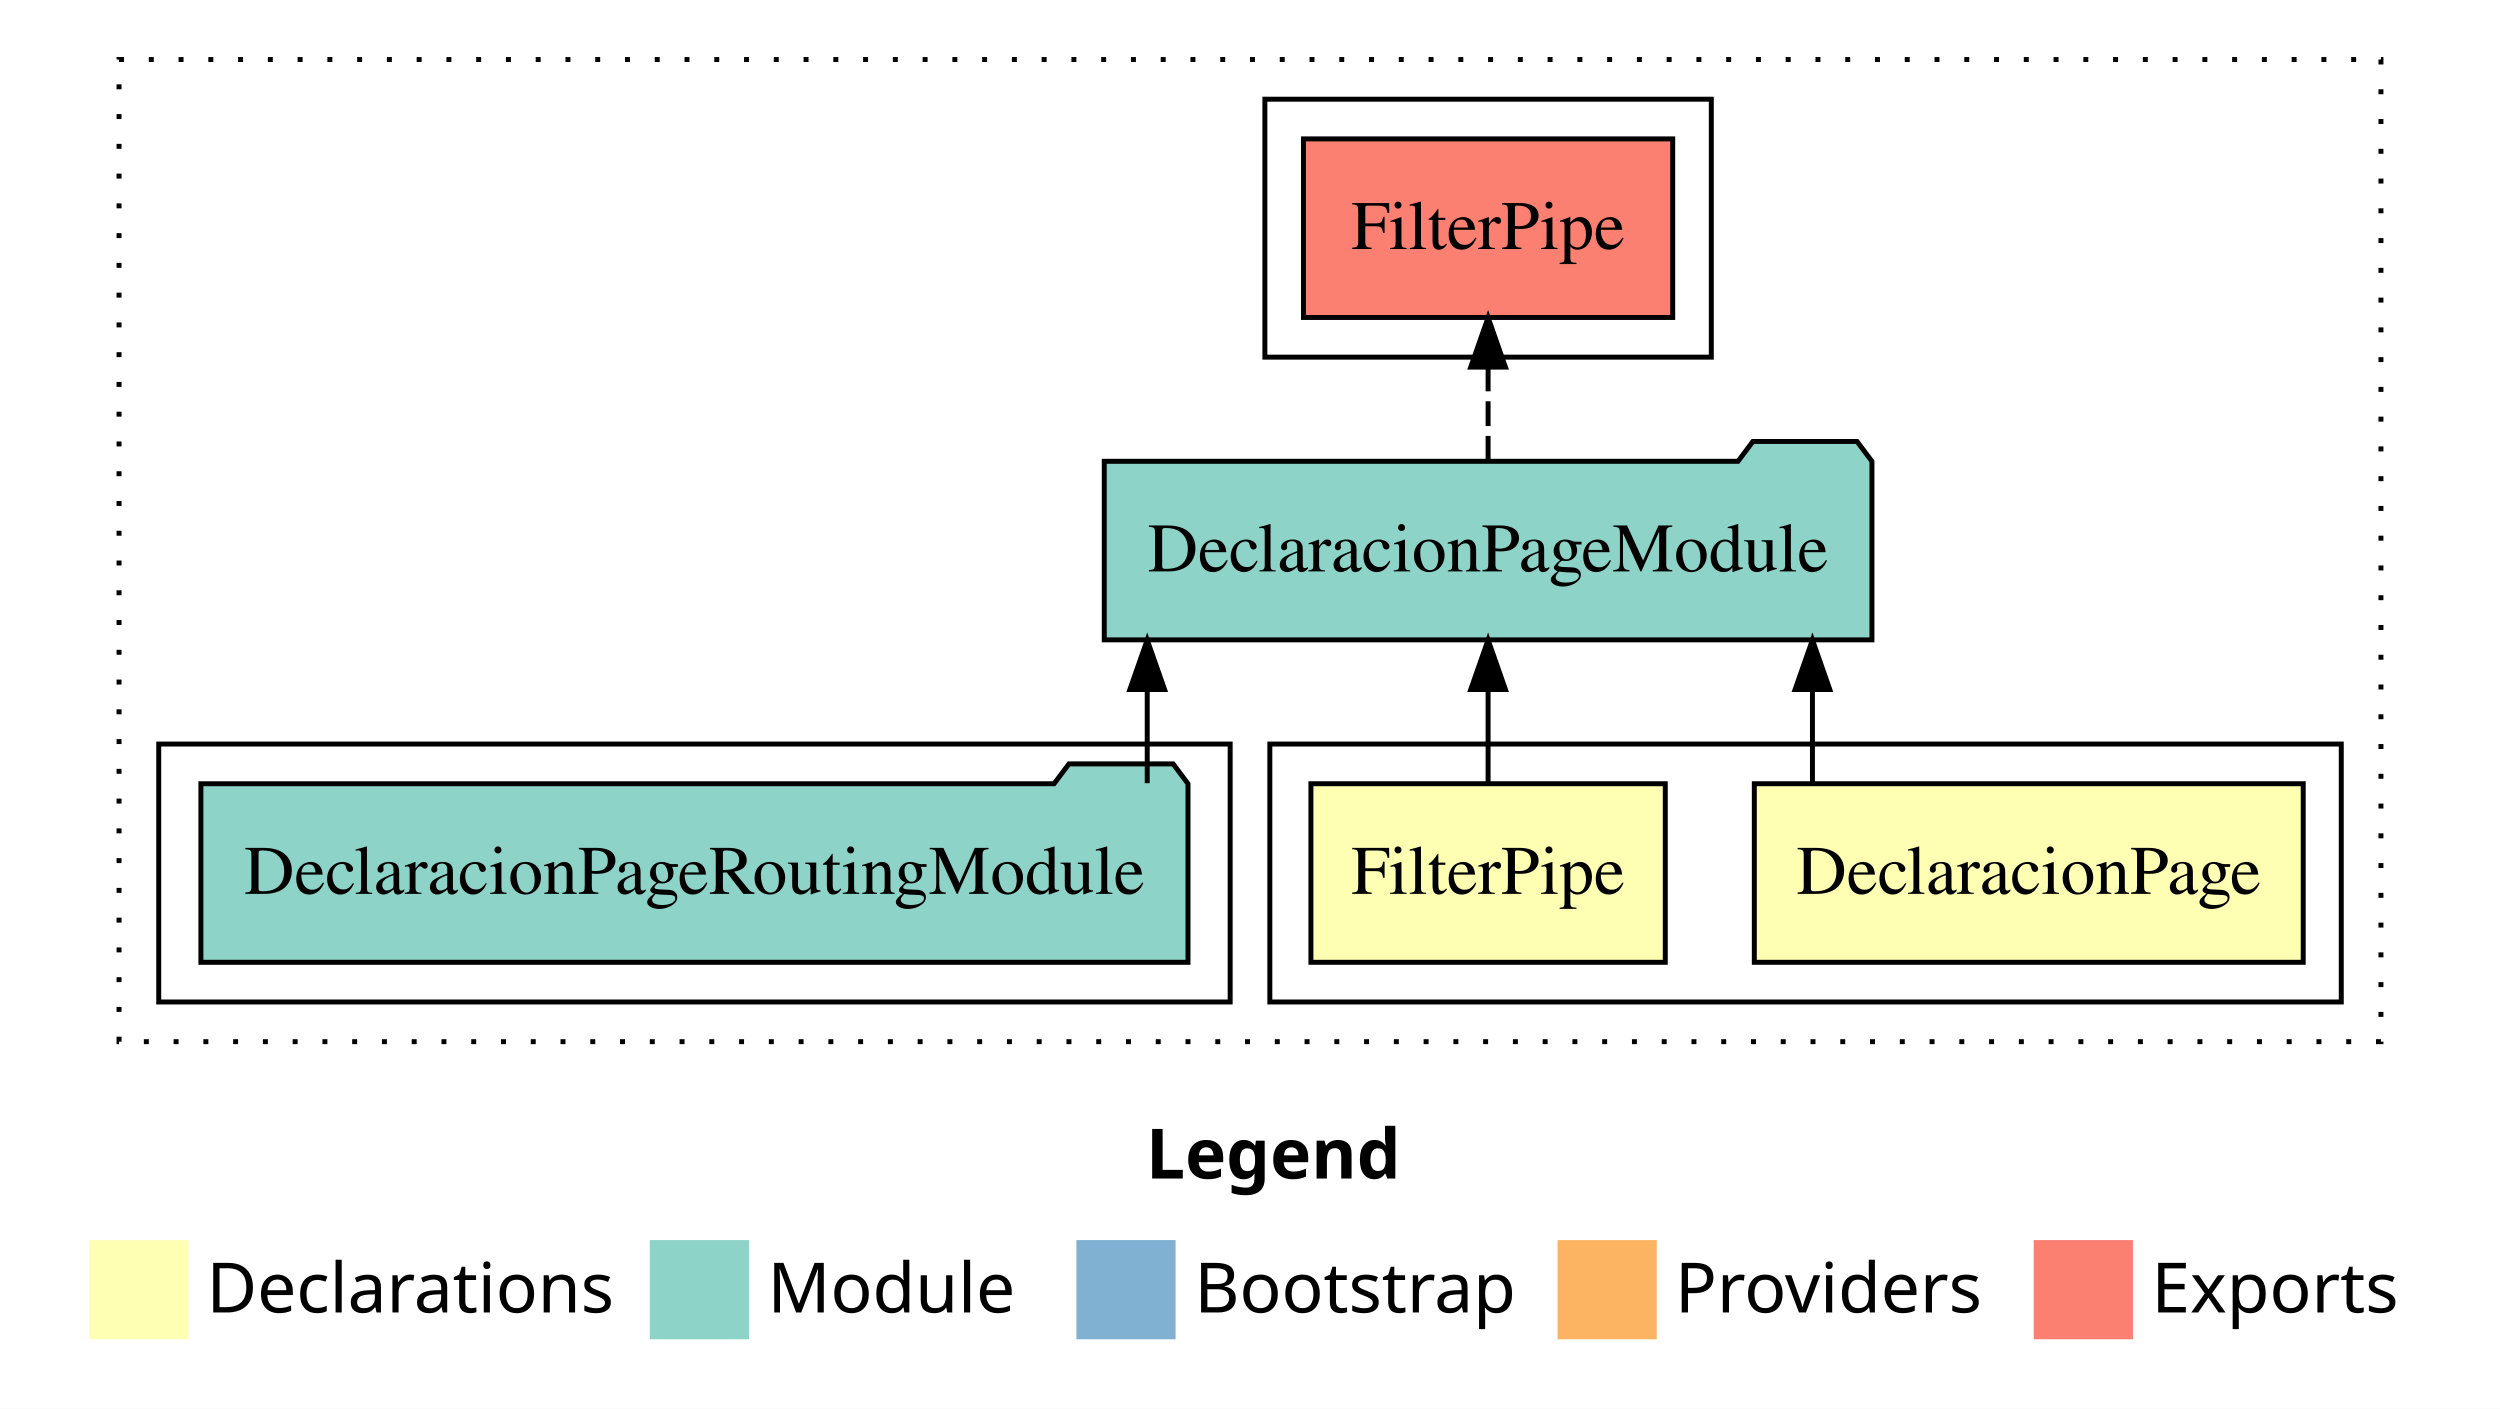
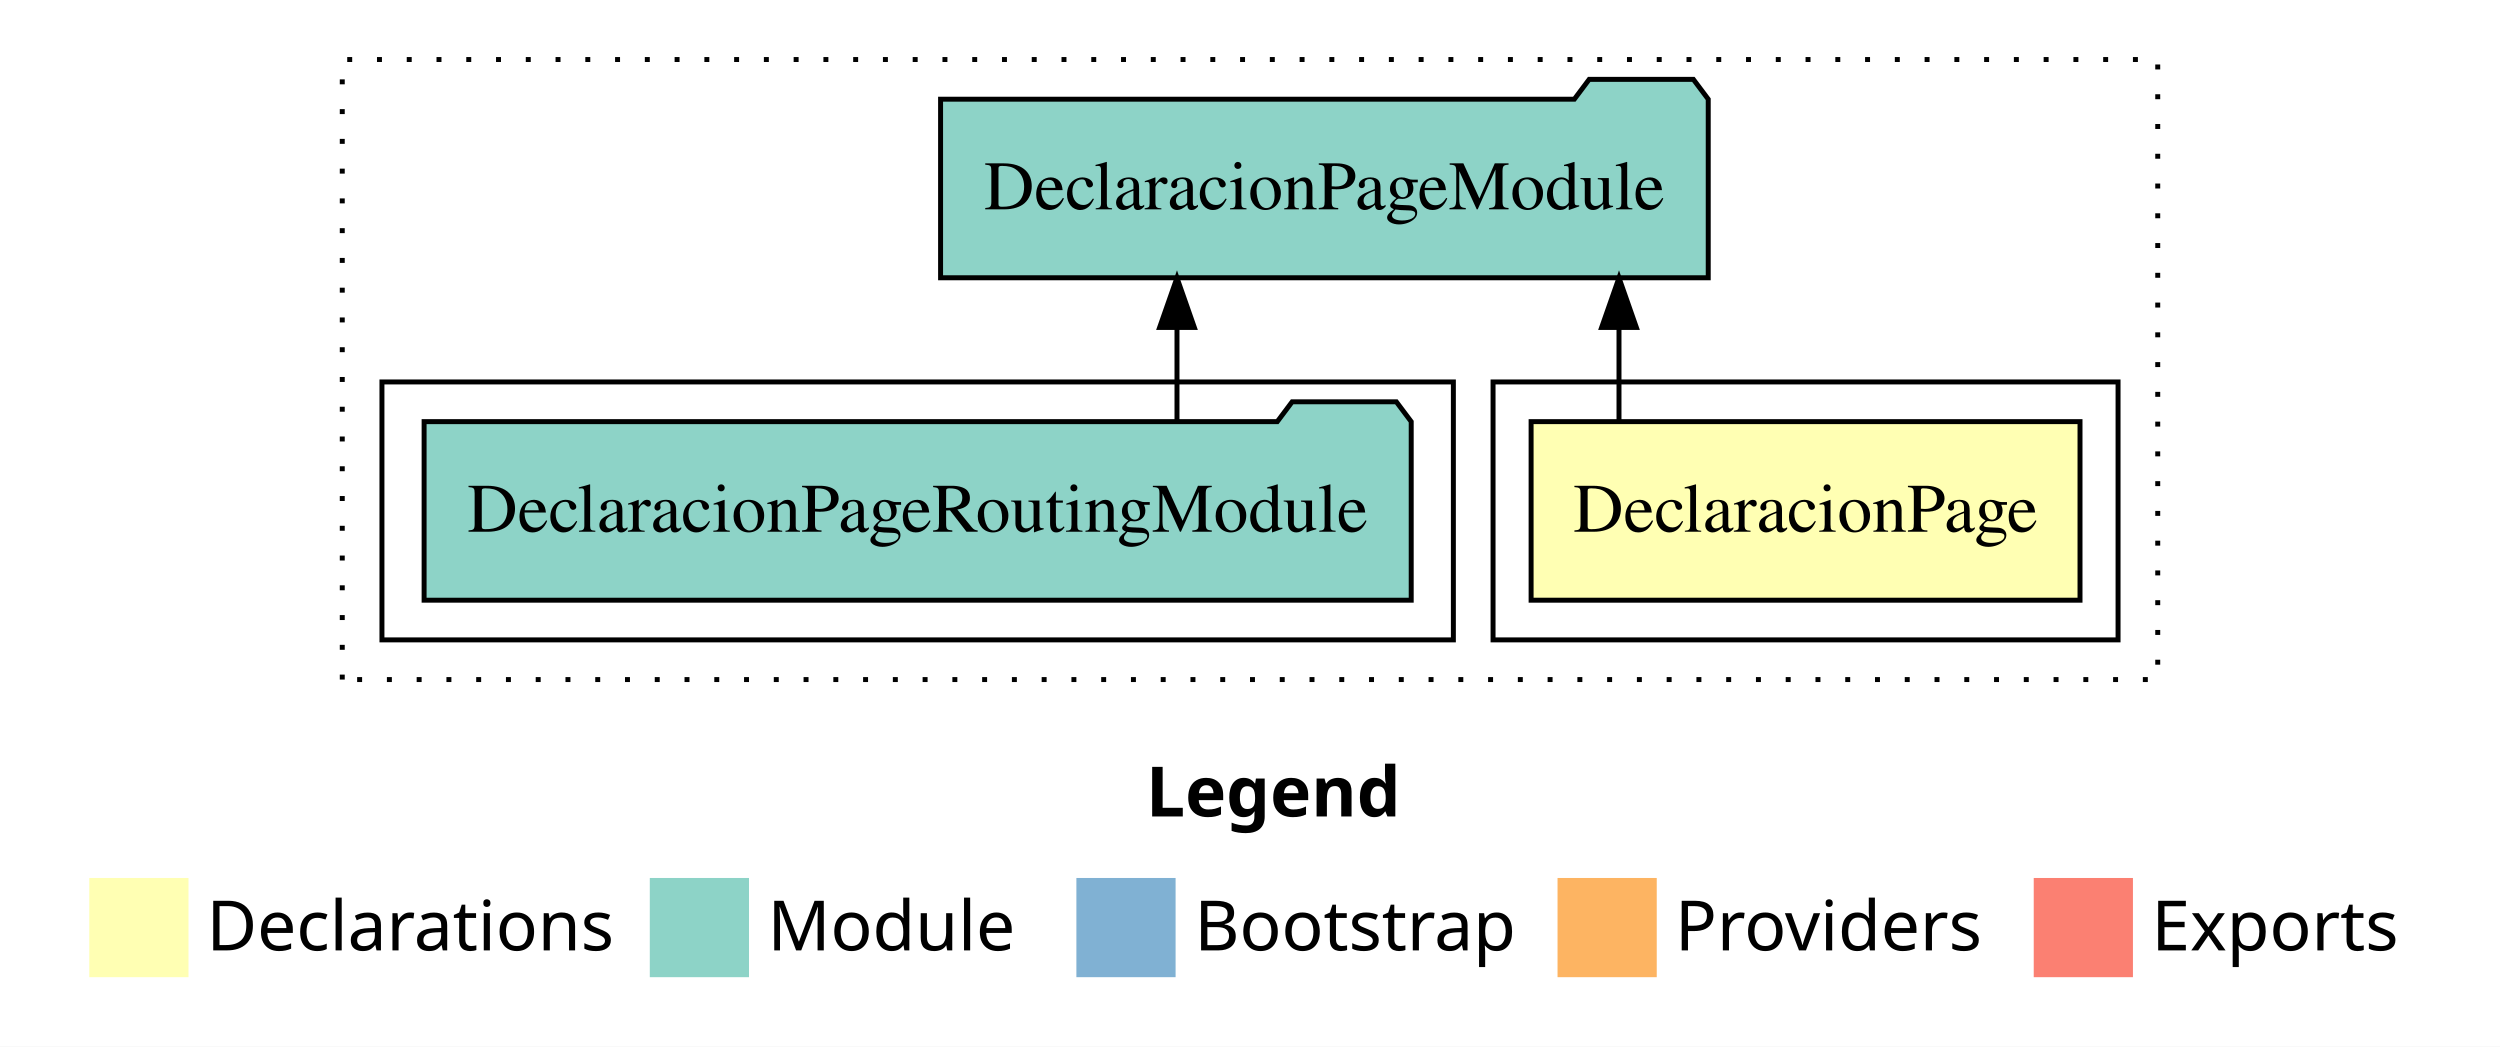
- <svg xmlns="http://www.w3.org/2000/svg" width="504pt" height="284pt" viewBox="0.00 0.00 504.00 284.00">
-   <g id="graph0" class="graph" transform="scale(1 1) rotate(0) translate(4 280)">
-     <polygon fill="white" stroke="transparent" points="-4,4 -4,-280 500,-280 500,4 -4,4" />
+ <svg xmlns="http://www.w3.org/2000/svg" width="504pt" height="211pt" viewBox="0.00 0.00 504.00 211.00">
+   <g id="graph0" class="graph" transform="scale(1 1) rotate(0) translate(4 207)">
+     <polygon fill="white" stroke="transparent" points="-4,4 -4,-207 500,-207 500,4 -4,4" />
    <text text-anchor="start" x="227.01" y="-42.4" font-family="Times-12" font-weight="bold" font-size="14.00">Legend</text>
    <polygon fill="#ffffb3" stroke="transparent" points="14,-10 14,-30 34,-30 34,-10 14,-10" />
    <text text-anchor="start" x="37.63" y="-15.4" font-family="Times-12" font-size="14.00">  Declarations</text>
    <polygon fill="#8dd3c7" stroke="transparent" points="127,-10 127,-30 147,-30 147,-10 127,-10" />
    <text text-anchor="start" x="150.73" y="-15.4" font-family="Times-12" font-size="14.00">  Module</text>
    <polygon fill="#80b1d3" stroke="transparent" points="213,-10 213,-30 233,-30 233,-10 213,-10" />
    <text text-anchor="start" x="236.78" y="-15.4" font-family="Times-12" font-size="14.00">  Bootstrap</text>
    <polygon fill="#fdb462" stroke="transparent" points="310,-10 310,-30 330,-30 330,-10 310,-10" />
    <text text-anchor="start" x="333.67" y="-15.4" font-family="Times-12" font-size="14.00">  Providers</text>
    <polygon fill="#fb8072" stroke="transparent" points="406,-10 406,-30 426,-30 426,-10 406,-10" />
    <text text-anchor="start" x="429.73" y="-15.4" font-family="Times-12" font-size="14.00">  Exports</text>
    <g id="clust1" class="cluster">
-       <polygon fill="none" stroke="black" stroke-dasharray="1,5" points="20,-70 20,-268 476,-268 476,-70 20,-70" />
+       <polygon fill="none" stroke="black" stroke-dasharray="1,5" points="65,-70 65,-195 431,-195 431,-70 65,-70" />
    </g>
    <g id="clust2" class="cluster">
-       <polygon fill="none" stroke="black" points="252,-78 252,-130 468,-130 468,-78 252,-78" />
+       <polygon fill="none" stroke="black" points="297,-78 297,-130 423,-130 423,-78 297,-78" />
    </g>
-     <g id="clust5" class="cluster">
-       <polygon fill="none" stroke="black" points="28,-78 28,-130 244,-130 244,-78 28,-78" />
-     </g>
-     <g id="clust6" class="cluster">
-       <polygon fill="none" stroke="black" points="251,-208 251,-260 341,-260 341,-208 251,-208" />
+     <g id="clust4" class="cluster">
+       <polygon fill="none" stroke="black" points="73,-78 73,-130 289,-130 289,-78 73,-78" />
    </g>
    <g id="node1" class="node">
-       <polygon fill="#ffffb3" stroke="black" points="460.33,-122 349.67,-122 349.67,-86 460.33,-86 460.33,-122" />
-       <text text-anchor="middle" x="405" y="-99.8" font-family="Times,serif" font-size="14.00">DeclaracionPage</text>
+       <polygon fill="#ffffb3" stroke="black" points="415.33,-122 304.67,-122 304.67,-86 415.33,-86 415.33,-122" />
+       <text text-anchor="middle" x="360" y="-99.8" font-family="Times,serif" font-size="14.00">DeclaracionPage</text>
+     </g>
+     <g id="node2" class="node">
+       <polygon fill="#8dd3c7" stroke="black" points="340.38,-187 337.38,-191 316.38,-191 313.38,-187 185.62,-187 185.62,-151 340.38,-151 340.38,-187" />
+       <text text-anchor="middle" x="263" y="-164.8" font-family="Times,serif" font-size="14.00">DeclaracionPageModule</text>
+     </g>
+     <g id="edge1" class="edge">
+       <path fill="none" stroke="black" d="M322.39,-122.11C322.39,-122.11 322.39,-140.99 322.39,-140.99" />
+       <polygon fill="black" stroke="black" points="318.89,-140.99 322.39,-150.99 325.89,-140.99 318.89,-140.99" />
    </g>
    <g id="node3" class="node">
-       <polygon fill="#8dd3c7" stroke="black" points="373.38,-187 370.38,-191 349.38,-191 346.38,-187 218.62,-187 218.62,-151 373.38,-151 373.38,-187" />
-       <text text-anchor="middle" x="296" y="-164.8" font-family="Times,serif" font-size="14.00">DeclaracionPageModule</text>
-     </g>
-     <g id="edge1" class="edge">
-       <path fill="none" stroke="black" d="M361.39,-122.11C361.39,-122.11 361.39,-140.99 361.39,-140.99" />
-       <polygon fill="black" stroke="black" points="357.89,-140.99 361.39,-150.99 364.89,-140.99 357.89,-140.99" />
-     </g>
-     <g id="node2" class="node">
-       <polygon fill="#ffffb3" stroke="black" points="331.72,-122 260.28,-122 260.28,-86 331.72,-86 331.72,-122" />
-       <text text-anchor="middle" x="296" y="-99.8" font-family="Times,serif" font-size="14.00">FilterPipe</text>
+       <polygon fill="#8dd3c7" stroke="black" points="280.5,-122 277.5,-126 256.5,-126 253.5,-122 81.5,-122 81.5,-86 280.5,-86 280.5,-122" />
+       <text text-anchor="middle" x="181" y="-99.8" font-family="Times,serif" font-size="14.00">DeclaracionPageRoutingModule</text>
    </g>
    <g id="edge2" class="edge">
-       <path fill="none" stroke="black" d="M296,-122.11C296,-122.11 296,-140.99 296,-140.99" />
-       <polygon fill="black" stroke="black" points="292.5,-140.99 296,-150.99 299.5,-140.99 292.5,-140.99" />
-     </g>
-     <g id="node5" class="node">
-       <polygon fill="#fb8072" stroke="black" points="333.22,-252 258.78,-252 258.78,-216 333.22,-216 333.22,-252" />
-       <text text-anchor="middle" x="296" y="-229.8" font-family="Times,serif" font-size="14.00">FilterPipe </text>
-     </g>
-     <g id="edge4" class="edge">
-       <path fill="none" stroke="black" stroke-dasharray="5,2" d="M296,-187.11C296,-187.11 296,-205.99 296,-205.99" />
-       <polygon fill="black" stroke="black" points="292.5,-205.99 296,-215.99 299.5,-205.99 292.5,-205.99" />
-     </g>
-     <g id="node4" class="node">
-       <polygon fill="#8dd3c7" stroke="black" points="235.5,-122 232.5,-126 211.5,-126 208.5,-122 36.5,-122 36.5,-86 235.5,-86 235.5,-122" />
-       <text text-anchor="middle" x="136" y="-99.8" font-family="Times,serif" font-size="14.00">DeclaracionPageRoutingModule</text>
-     </g>
-     <g id="edge3" class="edge">
-       <path fill="none" stroke="black" d="M227.28,-122.11C227.28,-122.11 227.28,-140.99 227.28,-140.99" />
-       <polygon fill="black" stroke="black" points="223.78,-140.99 227.28,-150.99 230.78,-140.99 223.78,-140.99" />
+       <path fill="none" stroke="black" d="M233.28,-122.11C233.28,-122.11 233.28,-140.99 233.28,-140.99" />
+       <polygon fill="black" stroke="black" points="229.78,-140.99 233.28,-150.99 236.78,-140.99 229.78,-140.99" />
    </g>
  </g>
</svg>
